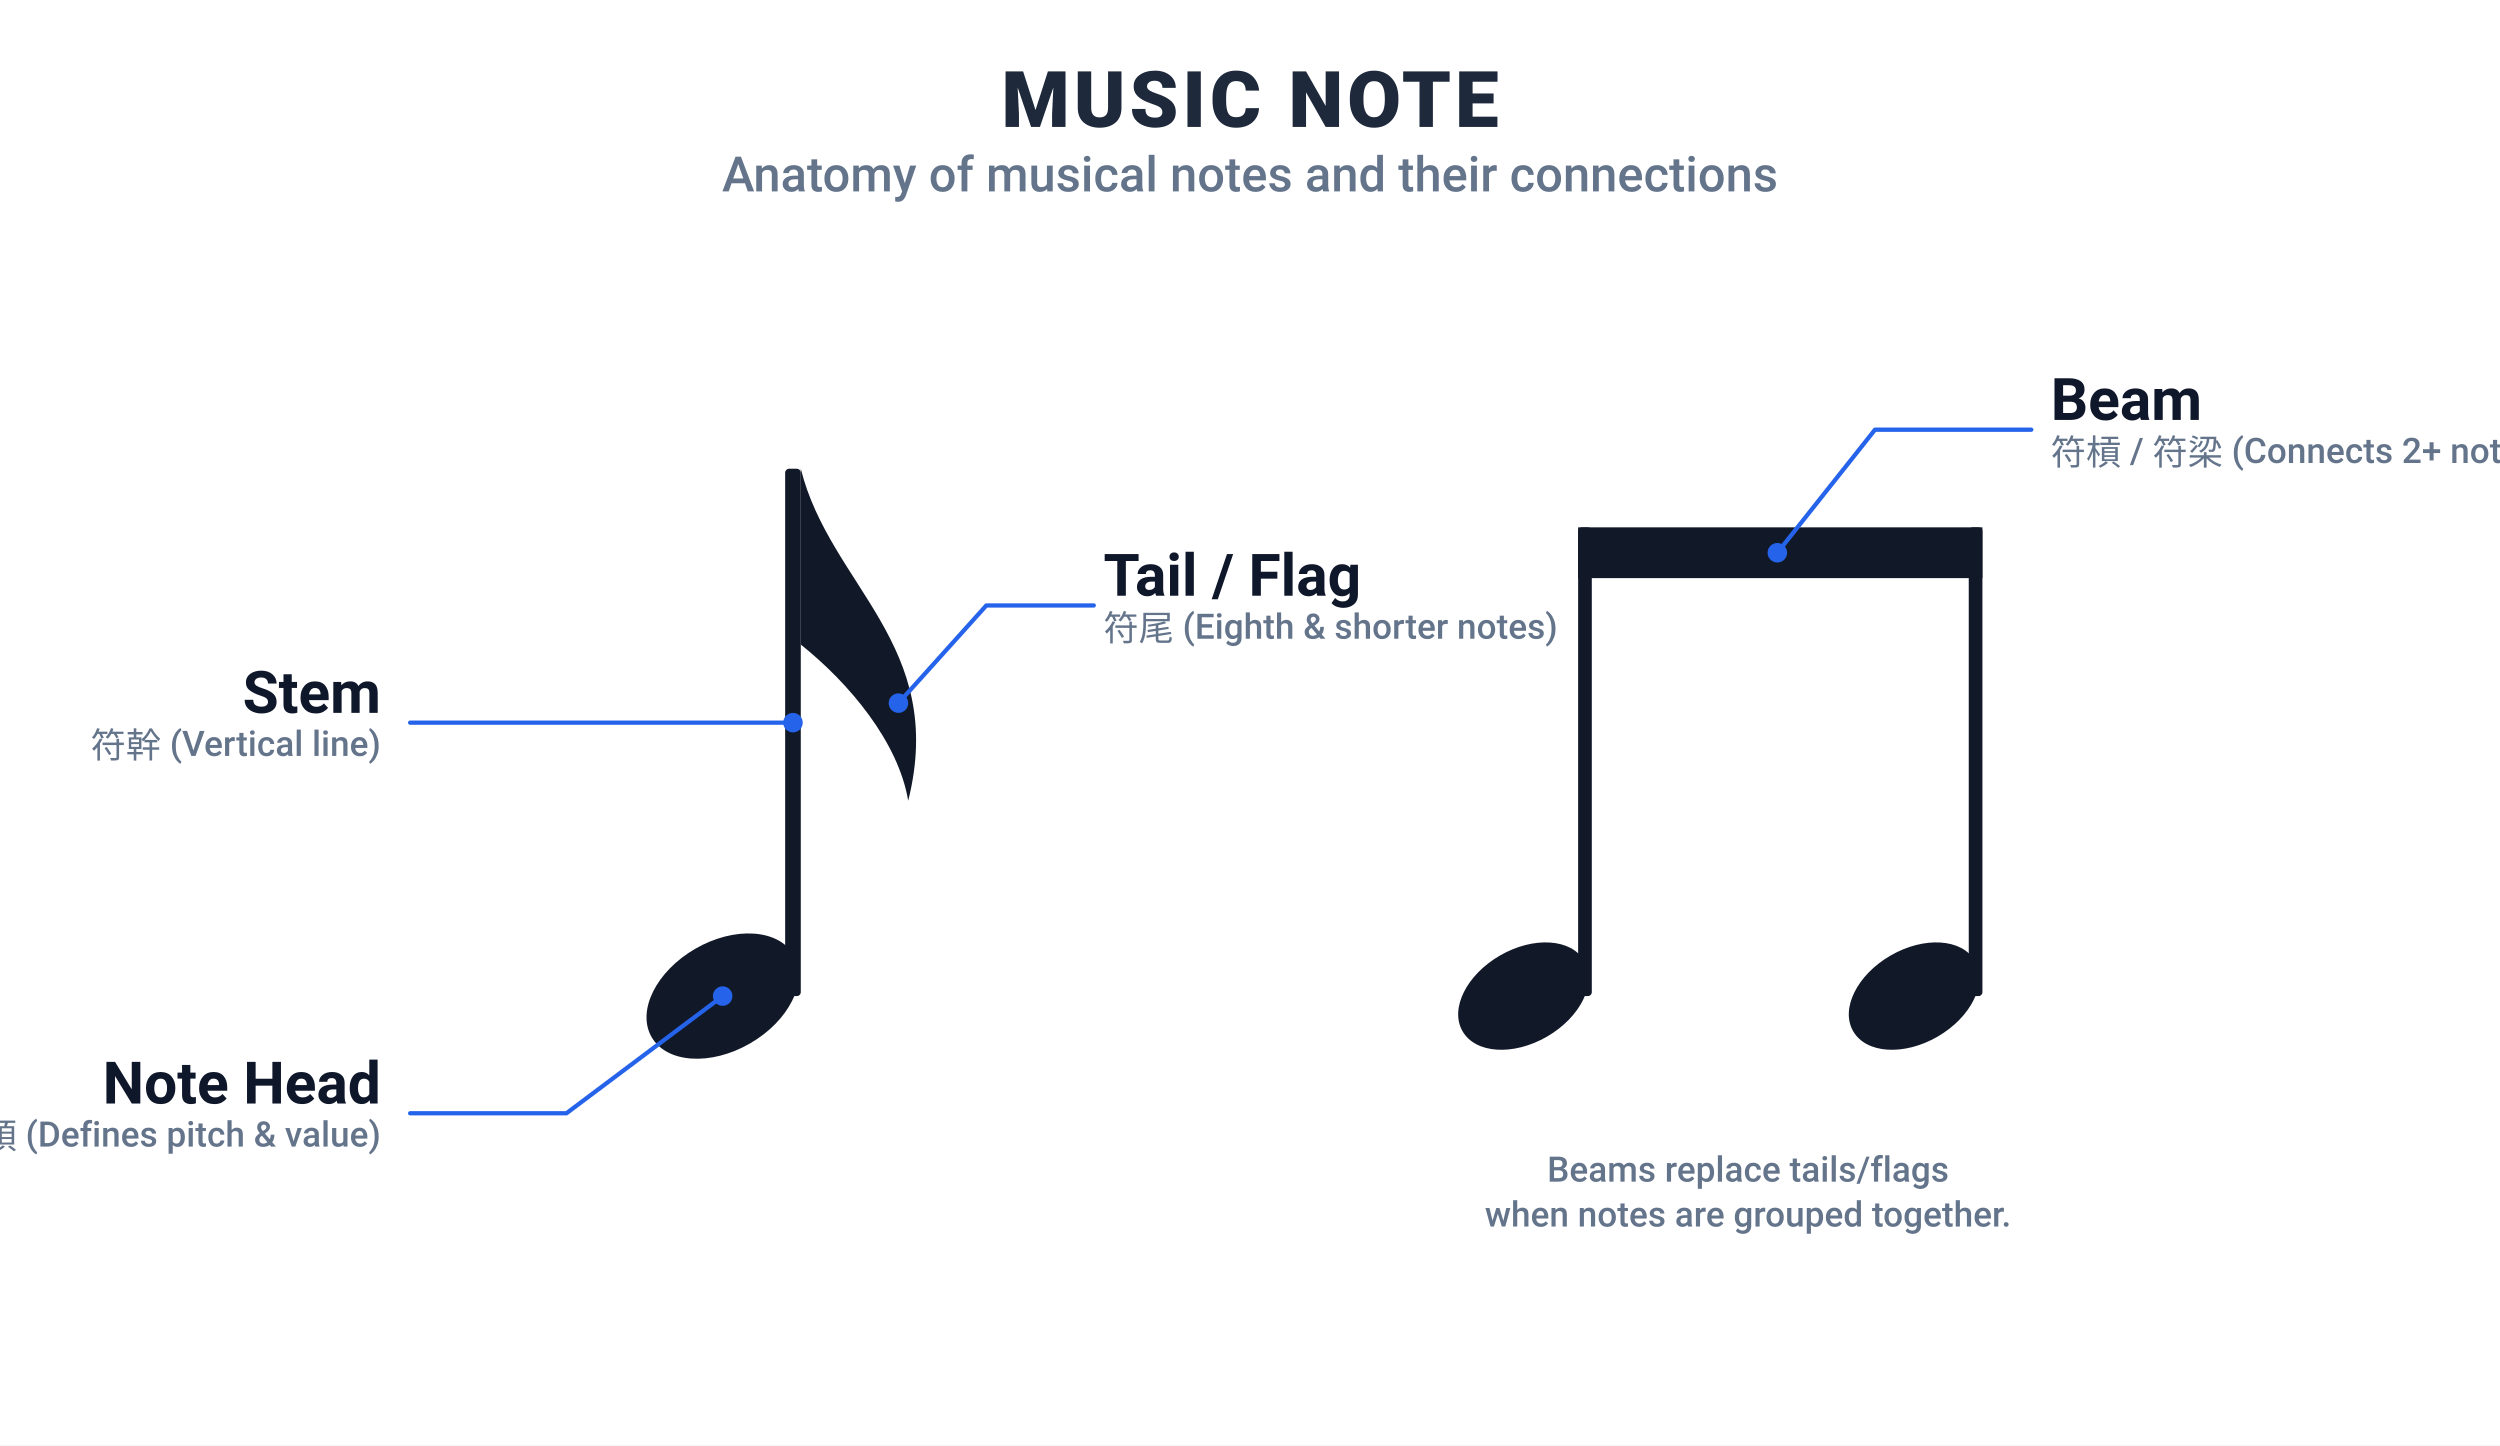
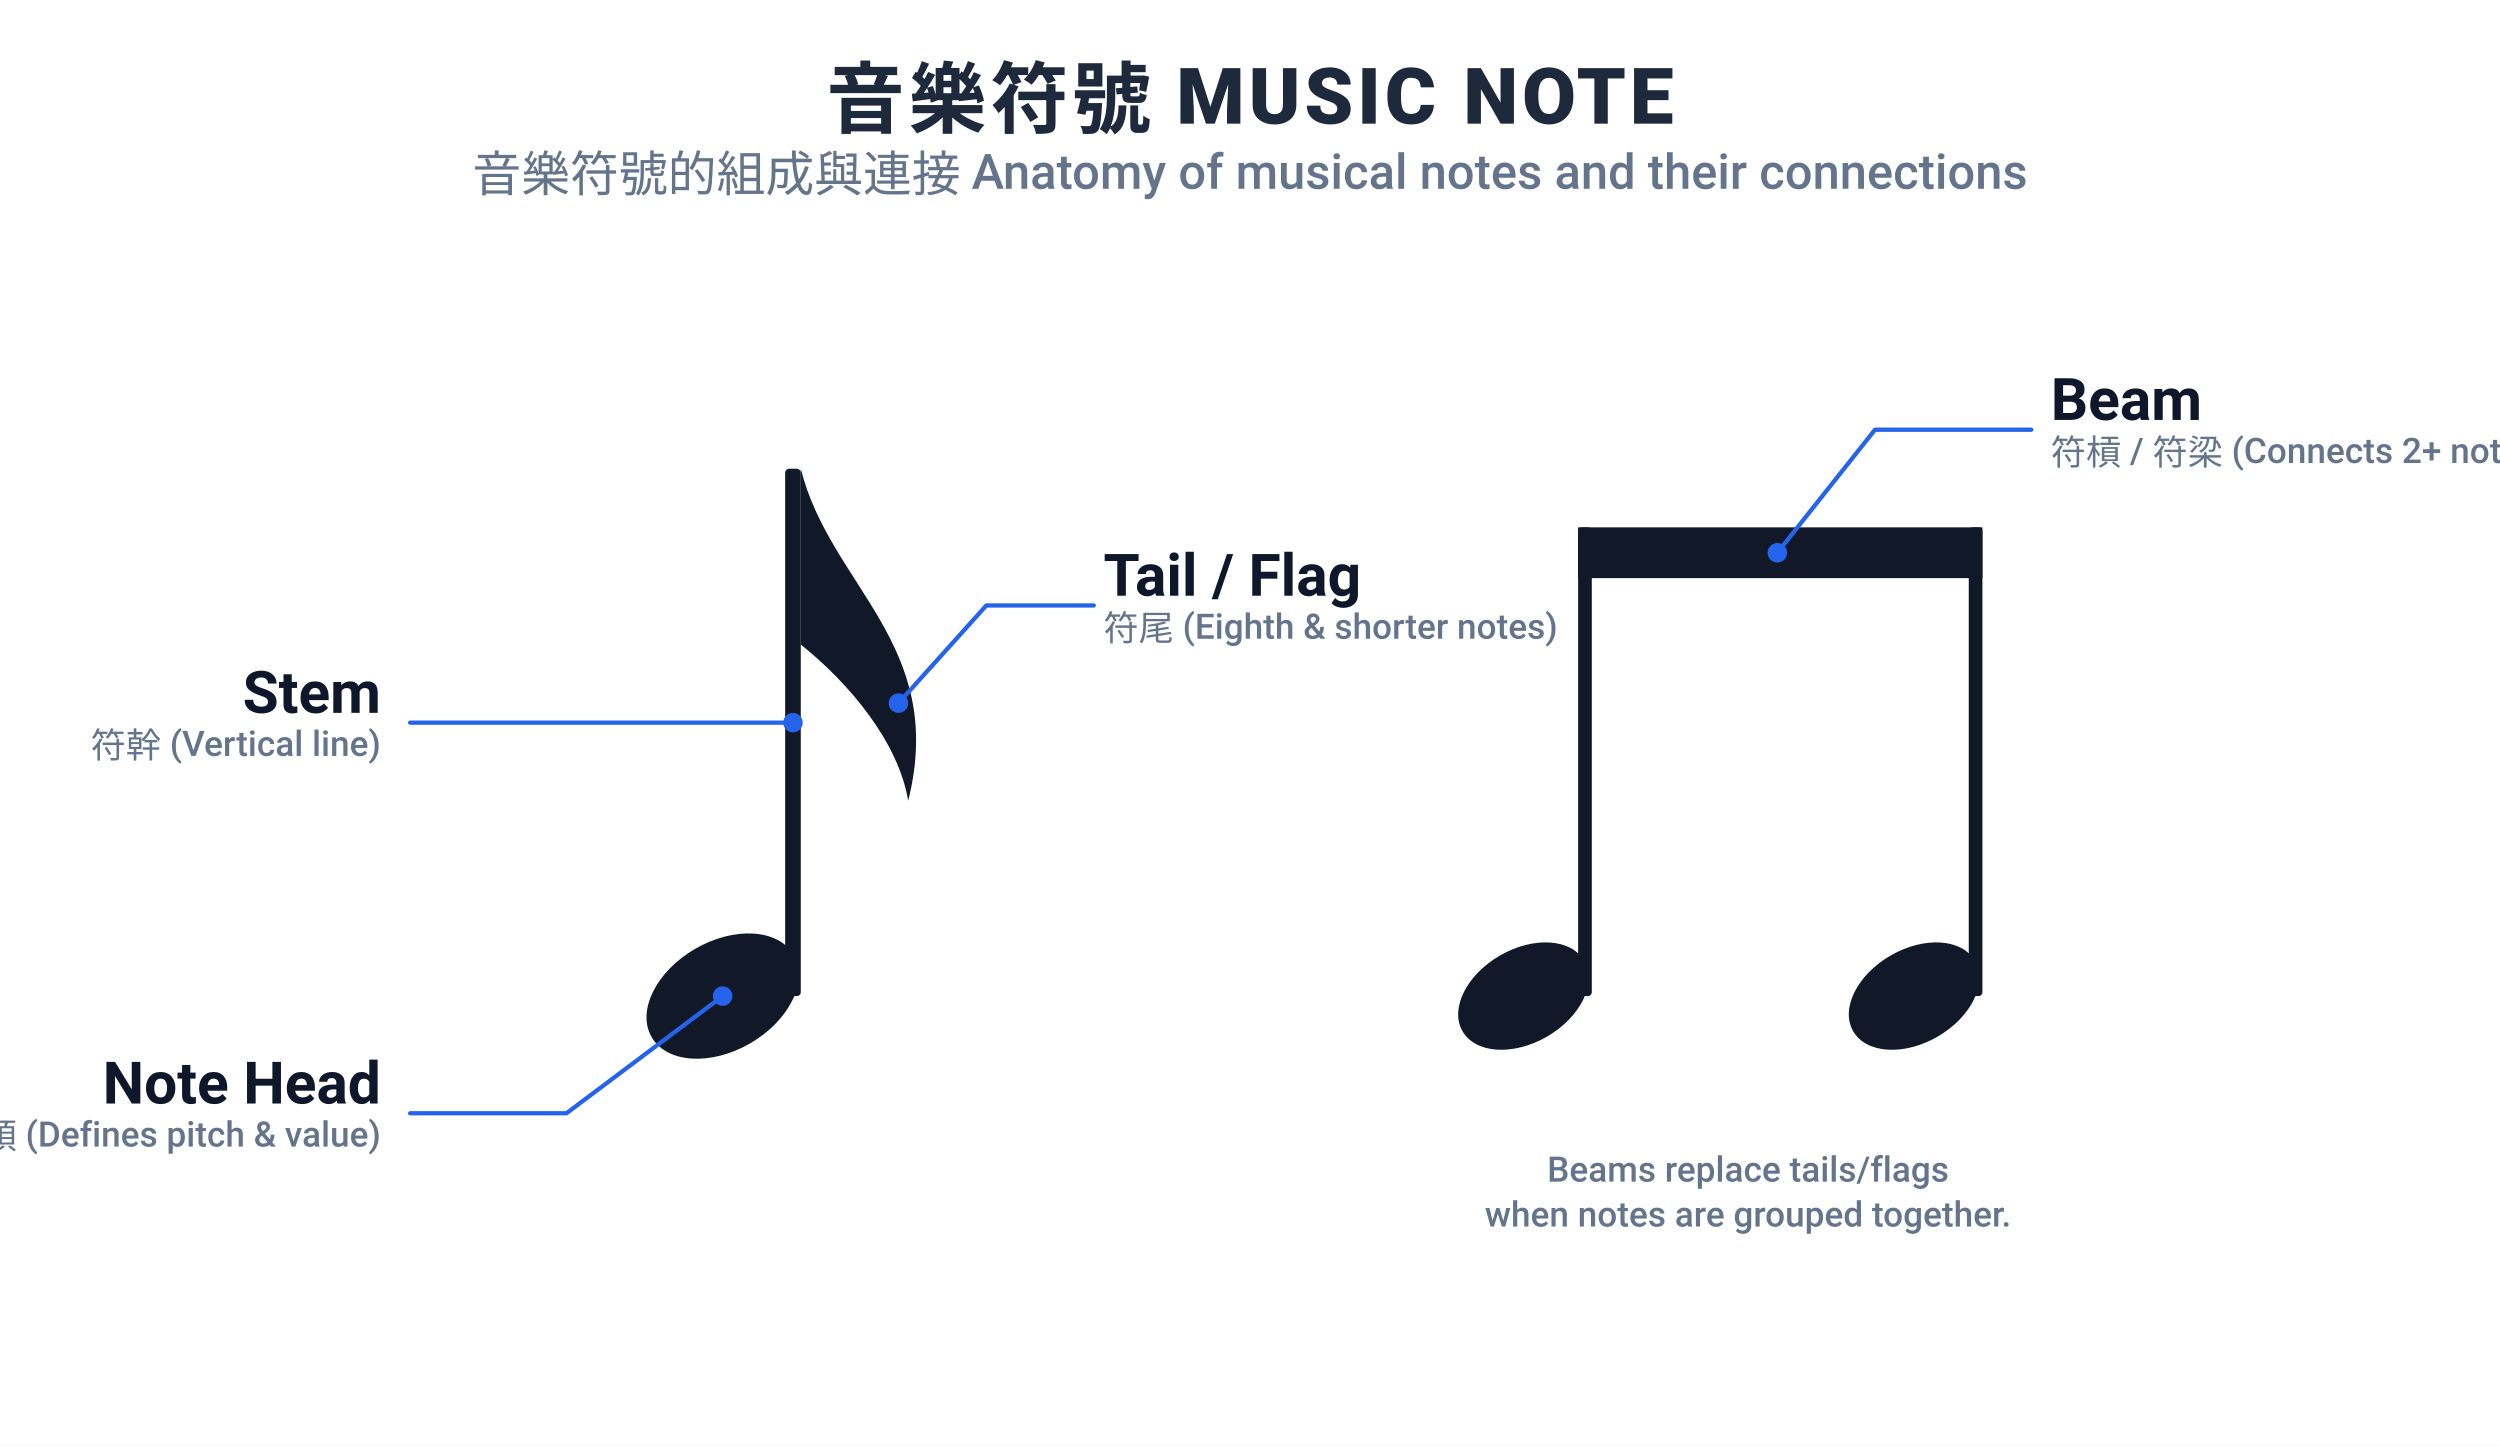
<svg xmlns="http://www.w3.org/2000/svg" viewBox="0 0 1280 740" width="100%" height="100%">
  <defs>
    <style>
      .bg { fill: #ffffff; }
      .title {
        font-family: 'Century Gothic', -apple-system, BlinkMacSystemFont, 'Segoe UI', Roboto, sans-serif;
        font-size: 40px;
        font-weight: 800;
        fill: #1e293b;
        letter-spacing: 2px;
        text-anchor: middle;
      }
      .subtitle {
        font-family: 'Century Gothic', -apple-system, BlinkMacSystemFont, 'Segoe UI', Roboto, sans-serif;
        font-size: 25px;
        font-weight: 500;
        fill: #64748b;
        text-anchor: middle;
      }
      .label-title {
        font-family: 'Century Gothic', -apple-system, BlinkMacSystemFont, 'Segoe UI', Roboto, sans-serif;
        font-size: 30px;
        font-weight: 700;
        fill: #0f172a;
      }
      .label-desc {
        font-family: 'Century Gothic', -apple-system, BlinkMacSystemFont, 'Segoe UI', Roboto, sans-serif;
        font-size: 18px;
        font-weight: 500;
        fill: #64748b;
      }
      .pointer-line {
        stroke: #2563eb;
        stroke-width: 2.2;
        stroke-linecap: round;
        stroke-linejoin: round;
        fill: none;
      }
      .pointer-dot {
        fill: #2563eb;
      }
      .note-element {
        fill: #111827;
      }
      .divider {
        stroke: #e2e8f0;
        stroke-width: 1.5;
        stroke-dasharray: 6 6;
      }
    </style>
  </defs>
  <rect width="100%" height="100%" class="bg" />
-   <text x="640" y="65" class="title">MUSIC NOTE</text>
-   <text x="640" y="98" class="subtitle">Anatomy of musical notes and their connections</text>
+   <text x="640" y="65" class="title">音樂符號 MUSIC NOTE</text>
+   <text x="640" y="98" class="subtitle">音樂符號的組成與連接 Anatomy of musical notes and their connections</text>
  <g id="single-note-section">
    <ellipse cx="370" cy="510" rx="42" ry="28" class="note-element" transform="rotate(-30 370 510)" />
    <rect x="402" y="240" width="8" height="270" class="note-element" rx="2" />
    <path d="M 410 240 C 425 300, 485 330, 465 410 C 460 380, 435 350, 410 330 Z" class="note-element" />
    <circle cx="406" cy="370" r="5" class="pointer-dot" />
    <polyline points="406,370 290,370 210,370" class="pointer-line" />
    <text x="195" y="365" class="label-title" text-anchor="end">Stem</text>
    <text x="195" y="388" class="label-desc" text-anchor="end">符幹 (Vertical line)</text>
    <circle cx="370" cy="510" r="5" class="pointer-dot" />
    <polyline points="370,510 290,570 210,570" class="pointer-line" />
    <text x="195" y="565" class="label-title" text-anchor="end">Note Head</text>
    <text x="195" y="588" class="label-desc" text-anchor="end">符頭 (Defines pitch &amp; value)</text>
    <circle cx="460" cy="360" r="5" class="pointer-dot" />
    <polyline points="460,360 505,310 560,310" class="pointer-line" />
    <text x="565" y="305" class="label-title">Tail / Flag</text>
    <text x="565" y="328" class="label-desc">符尾 (Eighth &amp; shorter notes)</text>
  </g>
  <g id="beamed-notes-section">
    <ellipse cx="780" cy="510" rx="36" ry="24" class="note-element" transform="rotate(-30 780 510)" />
    <rect x="808" y="270" width="7" height="240" class="note-element" rx="2" />
    <ellipse cx="980" cy="510" rx="36" ry="24" class="note-element" transform="rotate(-30 980 510)" />
    <rect x="1008" y="270" width="7" height="240" class="note-element" rx="2" />
    <polygon points="808,270 1015,270 1015,296 808,296" class="note-element" />
    <circle cx="910" cy="283" r="5" class="pointer-dot" />
    <polyline points="910,283 960,220 1040,220" class="pointer-line" />
    <text x="1050" y="215" class="label-title">Beam</text>
    <text x="1050" y="238" class="label-desc">符槓 / 符梁 (Connects 2+ notes)</text>
    <text x="895" y="605" class="label-desc" text-anchor="middle" font-size="20">
      Beams replace tails/flags
    </text>
    <text x="895" y="628" class="label-desc" text-anchor="middle" font-size="20">
      when notes are grouped together.
    </text>
  </g>
</svg>
